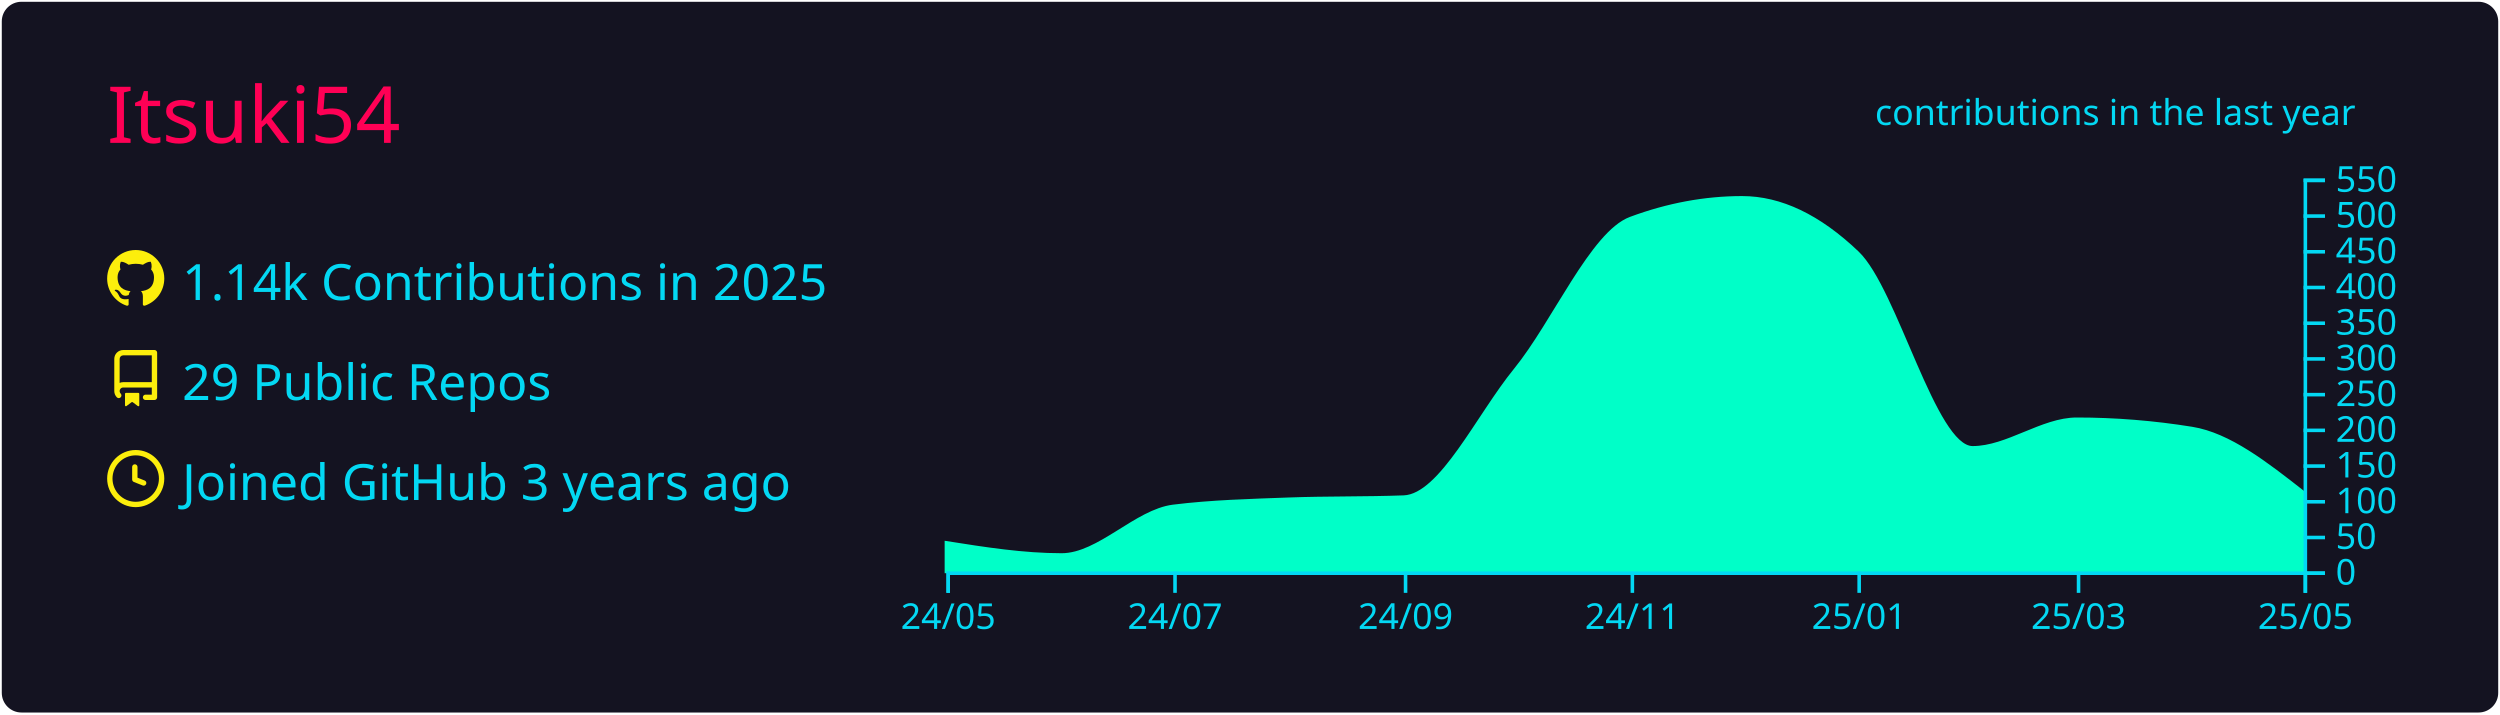
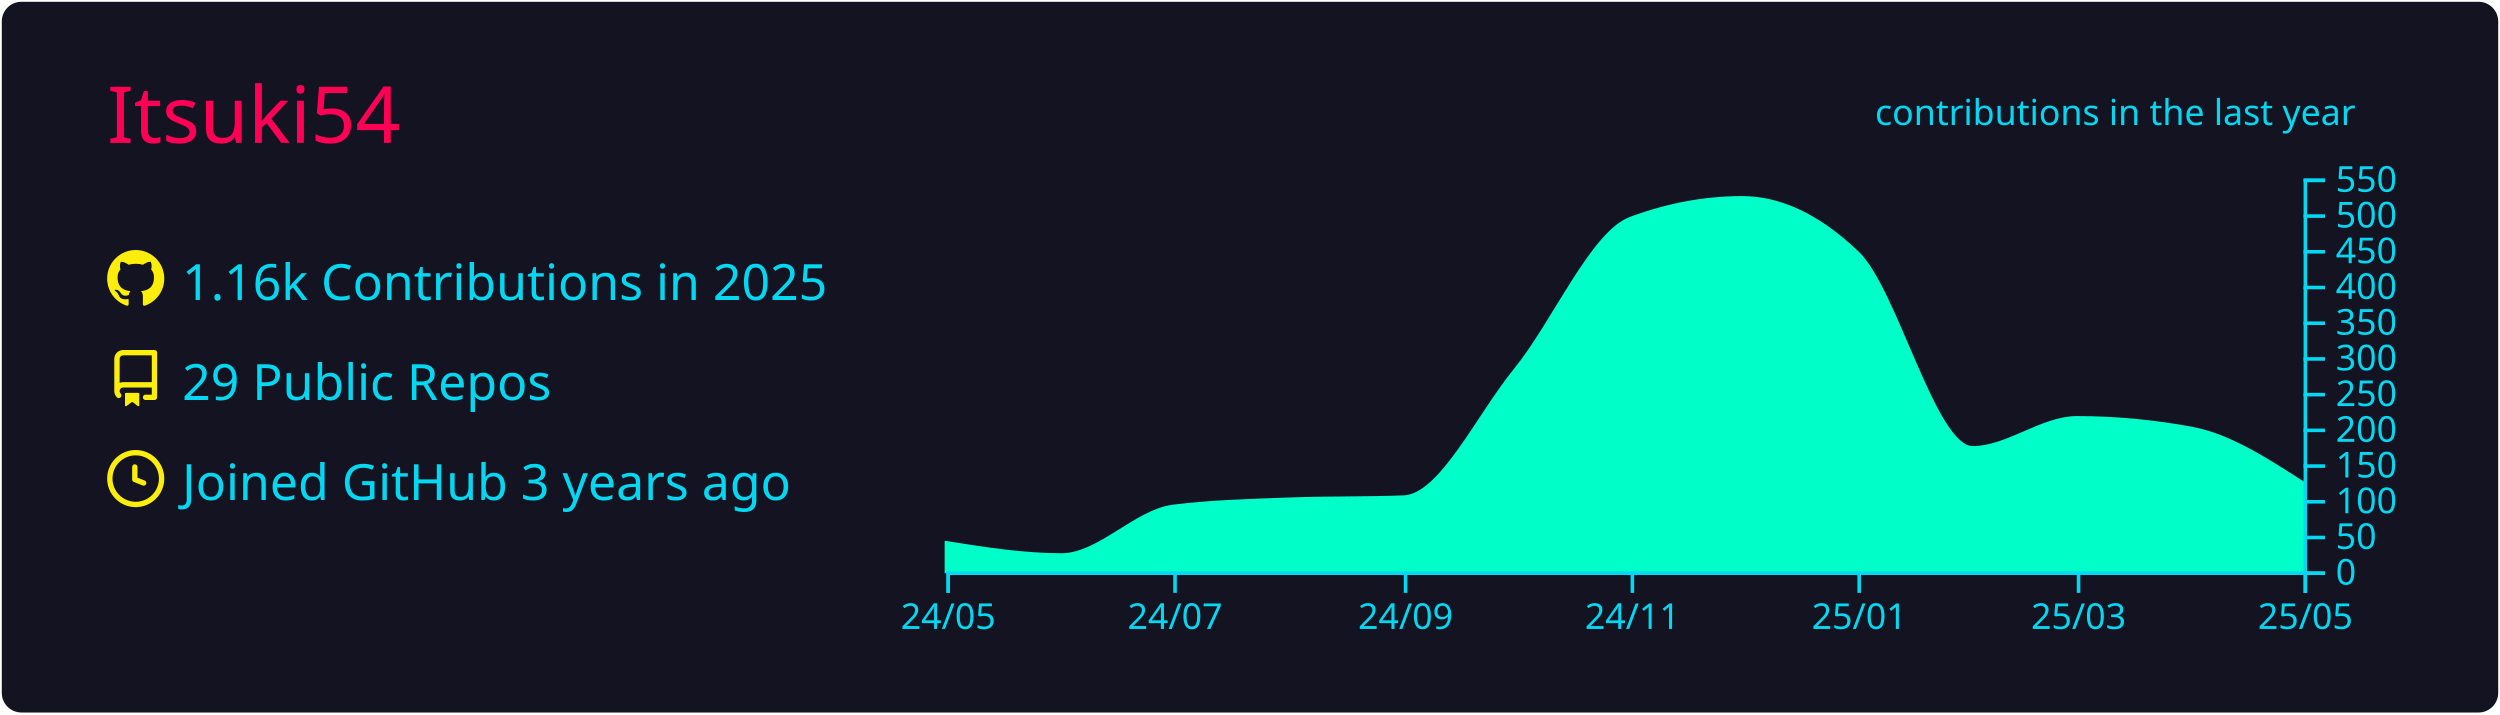
<svg xmlns="http://www.w3.org/2000/svg" width="700" height="200" viewBox="0 0 700 200">
  <style>* {
          font-family: 'Segoe UI', Ubuntu, "Helvetica Neue", Sans-Serif
        }</style>
  <rect x="1" y="1" rx="5" ry="5" height="99%" width="99.714%" stroke="#141321" stroke-width="1" fill="#141321" stroke-opacity="1" />
  <text x="30" y="40" style="font-size: 22px; fill: #ff0055;">Itsuki54</text>
  <g transform="translate(0,40)">
    <g transform="translate(30,30)">
      <g transform="translate(0,0)" width="14" height="14" fill="#fcee0c">
        <path fill-rule="evenodd" d="M8 0C3.58 0 0 3.58 0 8c0 3.54 2.29 6.53 5.47 7.59.4.07.55-.17.55-.38 0-.19-.01-.82-.01-1.49-2.01.37-2.53-.49-2.69-.94-.09-.23-.48-.94-.82-1.13-.28-.15-.68-.52-.01-.53.63-.01 1.08.58 1.23.82.72 1.21 1.87.87 2.33.66.07-.52.28-.87.51-1.07-1.78-.2-3.64-.89-3.64-3.95 0-.87.31-1.59.82-2.15-.08-.2-.36-1.02.08-2.12 0 0 .67-.21 2.2.82.64-.18 1.32-.27 2-.27.68 0 1.36.09 2 .27 1.53-1.04 2.2-.82 2.2-.82.44 1.1.16 1.92.08 2.12.51.56.82 1.27.82 2.15 0 3.07-1.87 3.75-3.65 3.95.29.25.54.73.54 1.48 0 1.07-.01 1.93-.01 2.2 0 .21.15.46.55.38A8.013 8.013 0 0016 8c0-4.42-3.58-8-8-8z" />
      </g>
      <g transform="translate(0,28)" width="14" height="14" fill="#fcee0c">
        <path fill-rule="evenodd" d="M2 2.5A2.5 2.5 0 014.5 0h8.75a.75.75 0 01.75.75v12.5a.75.75 0 01-.75.75h-2.5a.75.75 0 110-1.5h1.75v-2h-8a1 1 0 00-.714 1.7.75.75 0 01-1.072 1.05A2.495 2.495 0 012 11.5v-9zm10.5-1V9h-8c-.356 0-.694.074-1 .208V2.5a1 1 0 011-1h8zM5 12.25v3.25a.25.25 0 00.4.2l1.45-1.087a.25.25 0 01.3 0L8.6 15.7a.25.25 0 00.4-.2v-3.25a.25.25 0 00-.25-.25h-3.5a.25.25 0 00-.25.25z" />
      </g>
      <g transform="translate(0,56)" width="14" height="14" fill="#fcee0c">
        <path fill-rule="evenodd" d="M1.5 8a6.5 6.5 0 1113 0 6.5 6.5 0 01-13 0zM8 0a8 8 0 100 16A8 8 0 008 0zm.5 4.75a.75.75 0 00-1.5 0v3.5a.75.75 0 00.471.696l2.5 1a.75.75 0 00.557-1.392L8.5 7.742V4.75z" />
      </g>
-       <text x="21" y="14" style="fill: #03d8f3; font-size: 14px;">1.14k Contributions in 2025</text>
+       <text x="21" y="14" style="fill: #03d8f3; font-size: 14px;">1.16k Contributions in 2025</text>
      <text x="21" y="42" style="fill: #03d8f3; font-size: 14px;">29 Public Repos</text>
      <text x="21" y="70" style="fill: #03d8f3; font-size: 14px;">Joined GitHub 3 years ago</text>
    </g>
    <g color="#00ffc8" transform="translate(295,10)">
-       <path transform="translate(-30,0)" stroke="#00ffc8" fill="#00ffc8" opacity="1" d="M0,102C10.758,103.7,21.516,105.4,32.274,105.4C42.685,105.4,53.096,93.09,63.507,91.8C74.265,90.467,85.023,90.2,95.781,89.8C106.539,89.4,117.297,89.6,128.055,89.2C138.466,88.813,148.877,66.357,159.288,53.6C170.046,40.418,180.804,15.196,191.562,11.2C201.973,7.333,212.384,5.4,222.795,5.4C233.553,5.4,244.311,10.533,255.068,20.8C265.826,31.067,276.584,75.4,287.342,75.4C297.059,75.4,306.776,67.4,316.493,67.4C327.251,67.4,338.009,68.267,348.767,70C359.178,71.677,369.589,79.839,380,88L380,110C369.589,110,359.178,110,348.767,110C338.009,110,327.251,110,316.493,110C306.776,110,297.059,110,287.342,110C276.584,110,265.826,110,255.068,110C244.311,110,233.553,110,222.795,110C212.384,110,201.973,110,191.562,110C180.804,110,170.046,110,159.288,110C148.877,110,138.466,110,128.055,110C117.297,110,106.539,110,95.781,110C85.023,110,74.265,110,63.507,110C53.096,110,42.685,110,32.274,110C21.516,110,10.758,110,0,110Z" />
+       <path transform="translate(-30,0)" stroke="#00ffc8" fill="#00ffc8" opacity="1" d="M0,102C10.758,103.7,21.516,105.4,32.274,105.4C42.685,105.4,53.096,93.09,63.507,91.8C74.265,90.467,85.023,90.2,95.781,89.8C106.539,89.4,117.297,89.6,128.055,89.2C138.466,88.813,148.877,66.357,159.288,53.6C170.046,40.418,180.804,15.196,191.562,11.2C201.973,7.333,212.384,5.4,222.795,5.4C233.553,5.4,244.311,10.533,255.068,20.8C265.826,31.067,276.584,75.4,287.342,75.4C297.059,75.4,306.776,67,316.493,67C327.251,67,338.009,68,348.767,70C359.178,71.935,369.589,78.668,380,85.4L380,110C369.589,110,359.178,110,348.767,110C338.009,110,327.251,110,316.493,110C306.776,110,297.059,110,287.342,110C276.584,110,265.826,110,255.068,110C244.311,110,233.553,110,222.795,110C212.384,110,201.973,110,191.562,110C180.804,110,170.046,110,159.288,110C148.877,110,138.466,110,128.055,110C117.297,110,106.539,110,95.781,110C85.023,110,74.265,110,63.507,110C53.096,110,42.685,110,32.274,110C21.516,110,10.758,110,0,110Z" />
      <g color="#03d8f3" transform="translate(-30,110)" fill="none" font-size="10" font-family="sans-serif" text-anchor="middle">
        <path class="domain" stroke="currentColor" d="M0.5,6V0.5H380.5V6" />
        <g class="tick" opacity="1" transform="translate(0.5,0)">
          <line stroke="currentColor" y2="6" />
          <text fill="currentColor" y="9" dy="0.71em">24/05</text>
        </g>
        <g class="tick" opacity="1" transform="translate(64.00685,0)">
          <line stroke="currentColor" y2="6" />
          <text fill="currentColor" y="9" dy="0.71em">24/07</text>
        </g>
        <g class="tick" opacity="1" transform="translate(128.5548,0)">
          <line stroke="currentColor" y2="6" />
          <text fill="currentColor" y="9" dy="0.71em">24/09</text>
        </g>
        <g class="tick" opacity="1" transform="translate(192.0616,0)">
          <line stroke="currentColor" y2="6" />
          <text fill="currentColor" y="9" dy="0.71em">24/11</text>
        </g>
        <g class="tick" opacity="1" transform="translate(255.5685,0)">
          <line stroke="currentColor" y2="6" />
          <text fill="currentColor" y="9" dy="0.71em">25/01</text>
        </g>
        <g class="tick" opacity="1" transform="translate(316.9932,0)">
          <line stroke="currentColor" y2="6" />
          <text fill="currentColor" y="9" dy="0.71em">25/03</text>
        </g>
        <g class="tick" opacity="1" transform="translate(380.5,0)">
          <line stroke="currentColor" y2="6" />
          <text fill="currentColor" y="9" dy="0.71em">25/05</text>
        </g>
      </g>
      <g color="#03d8f3" transform="translate(350,0)" fill="none" font-size="10" font-family="sans-serif" text-anchor="start">
        <path class="domain" stroke="currentColor" d="M6,110.5H0.5V0.5H6" />
        <g class="tick" opacity="1" transform="translate(0,110.5)">
          <line stroke="currentColor" x2="6" />
          <text fill="currentColor" x="9" dy="0.32em">0</text>
        </g>
        <g class="tick" opacity="1" transform="translate(0,100.5)">
          <line stroke="currentColor" x2="6" />
          <text fill="currentColor" x="9" dy="0.32em">50</text>
        </g>
        <g class="tick" opacity="1" transform="translate(0,90.5)">
          <line stroke="currentColor" x2="6" />
          <text fill="currentColor" x="9" dy="0.32em">100</text>
        </g>
        <g class="tick" opacity="1" transform="translate(0,80.5)">
          <line stroke="currentColor" x2="6" />
          <text fill="currentColor" x="9" dy="0.32em">150</text>
        </g>
        <g class="tick" opacity="1" transform="translate(0,70.5)">
          <line stroke="currentColor" x2="6" />
          <text fill="currentColor" x="9" dy="0.32em">200</text>
        </g>
        <g class="tick" opacity="1" transform="translate(0,60.5)">
          <line stroke="currentColor" x2="6" />
          <text fill="currentColor" x="9" dy="0.32em">250</text>
        </g>
        <g class="tick" opacity="1" transform="translate(0,50.5)">
          <line stroke="currentColor" x2="6" />
          <text fill="currentColor" x="9" dy="0.32em">300</text>
        </g>
        <g class="tick" opacity="1" transform="translate(0,40.5)">
          <line stroke="currentColor" x2="6" />
          <text fill="currentColor" x="9" dy="0.32em">350</text>
        </g>
        <g class="tick" opacity="1" transform="translate(0,30.5)">
          <line stroke="currentColor" x2="6" />
          <text fill="currentColor" x="9" dy="0.32em">400</text>
        </g>
        <g class="tick" opacity="1" transform="translate(0,20.5)">
          <line stroke="currentColor" x2="6" />
          <text fill="currentColor" x="9" dy="0.32em">450</text>
        </g>
        <g class="tick" opacity="1" transform="translate(0,10.5)">
          <line stroke="currentColor" x2="6" />
          <text fill="currentColor" x="9" dy="0.32em">500</text>
        </g>
        <g class="tick" opacity="1" transform="translate(0,0.5)">
          <line stroke="currentColor" x2="6" />
          <text fill="currentColor" x="9" dy="0.32em">550</text>
        </g>
      </g>
      <g>
        <text y="-15" x="230" style="fill: #03d8f3; font-size: 10px;">contributions in the last year</text>
      </g>
    </g>
  </g>
</svg>
